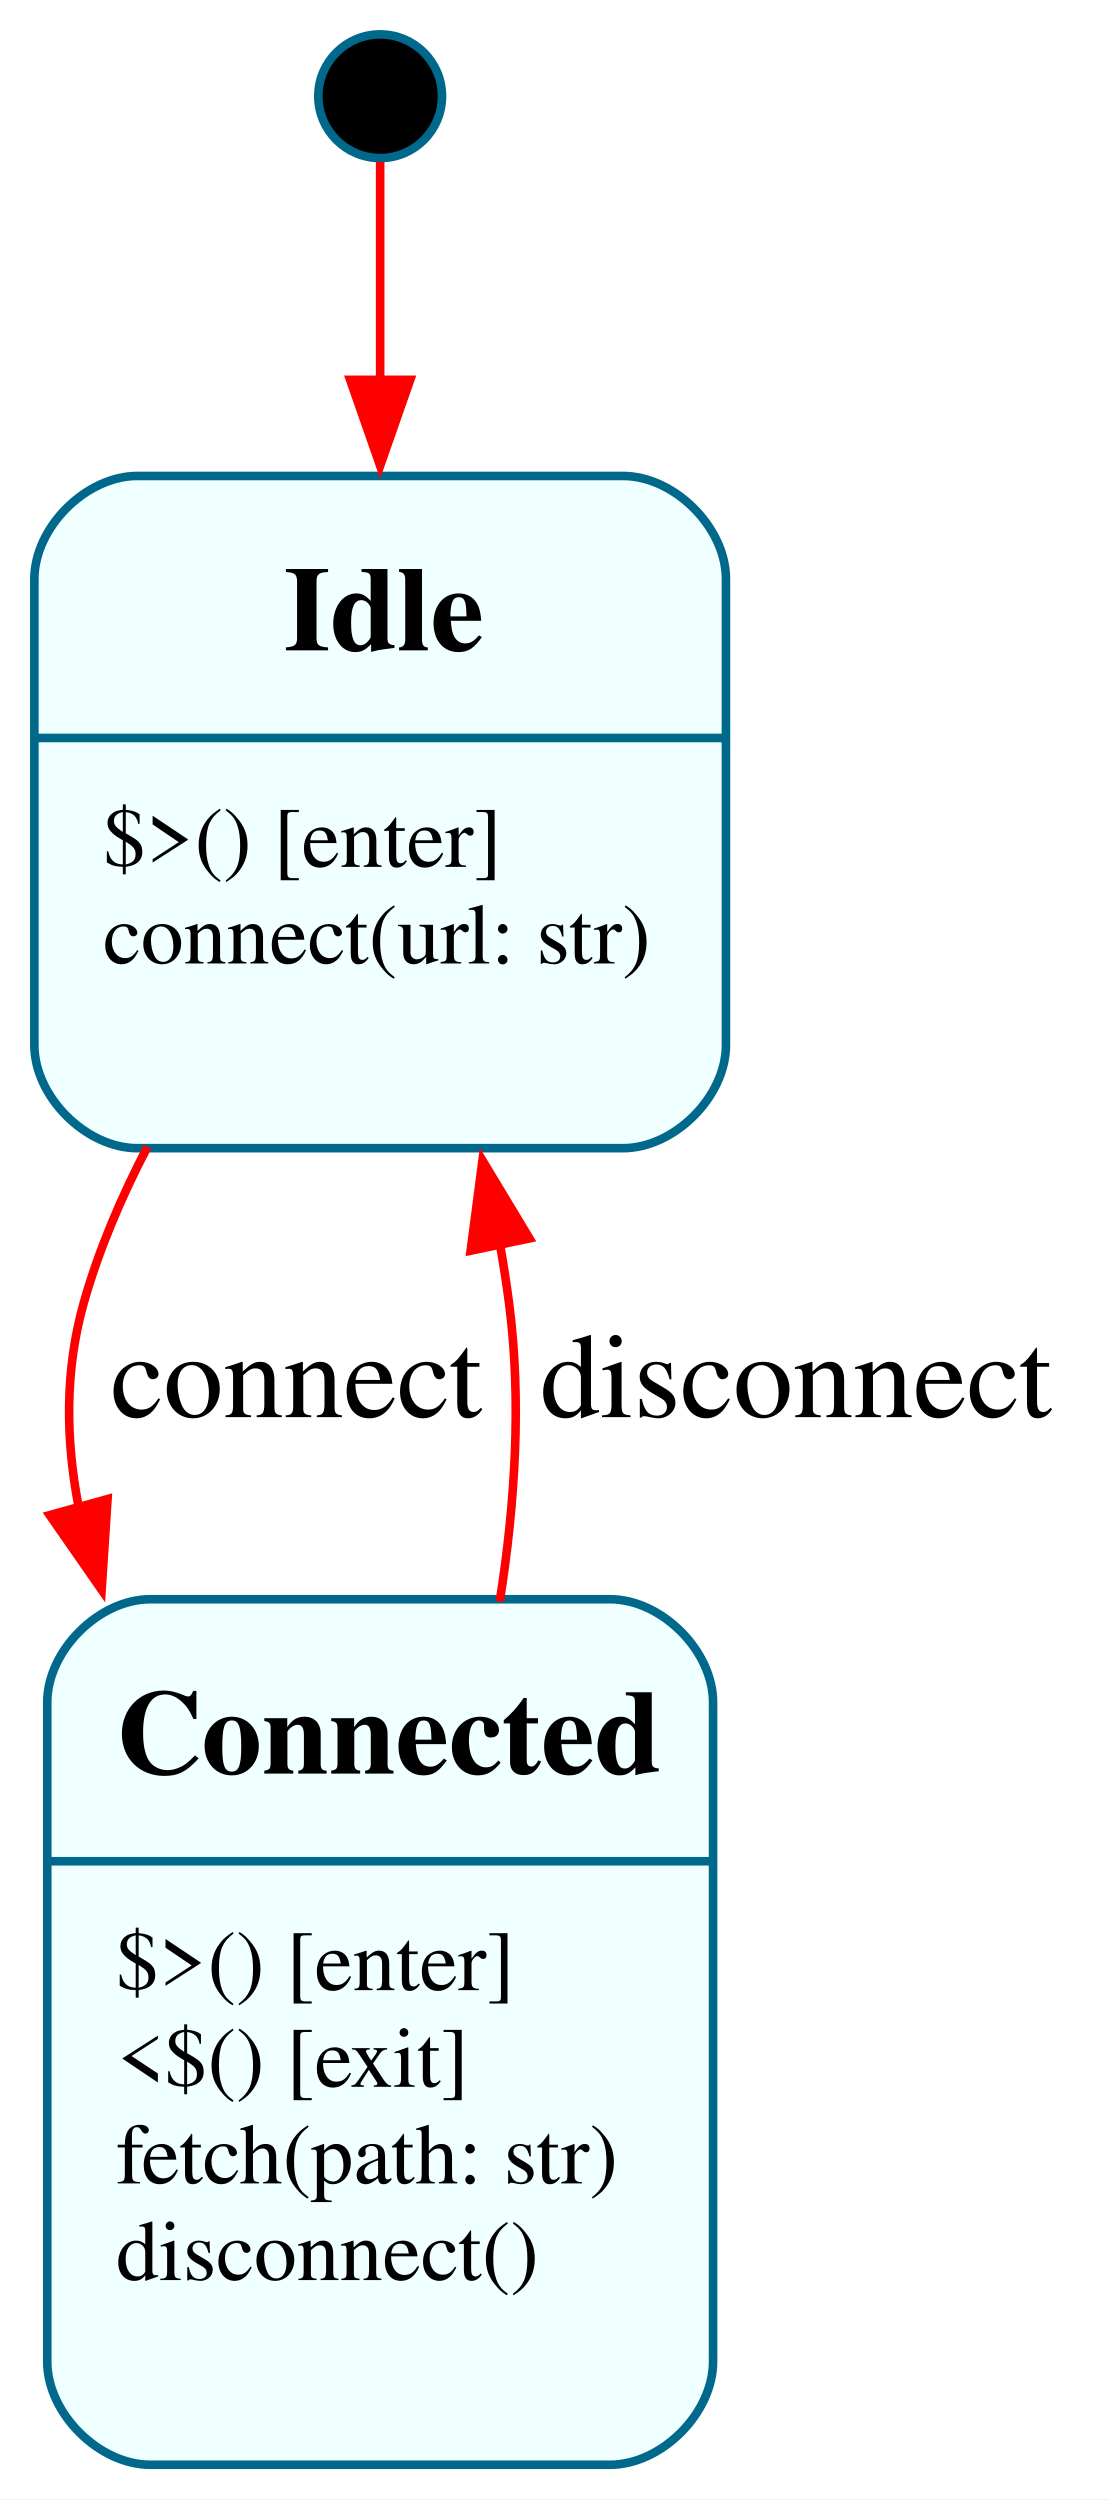
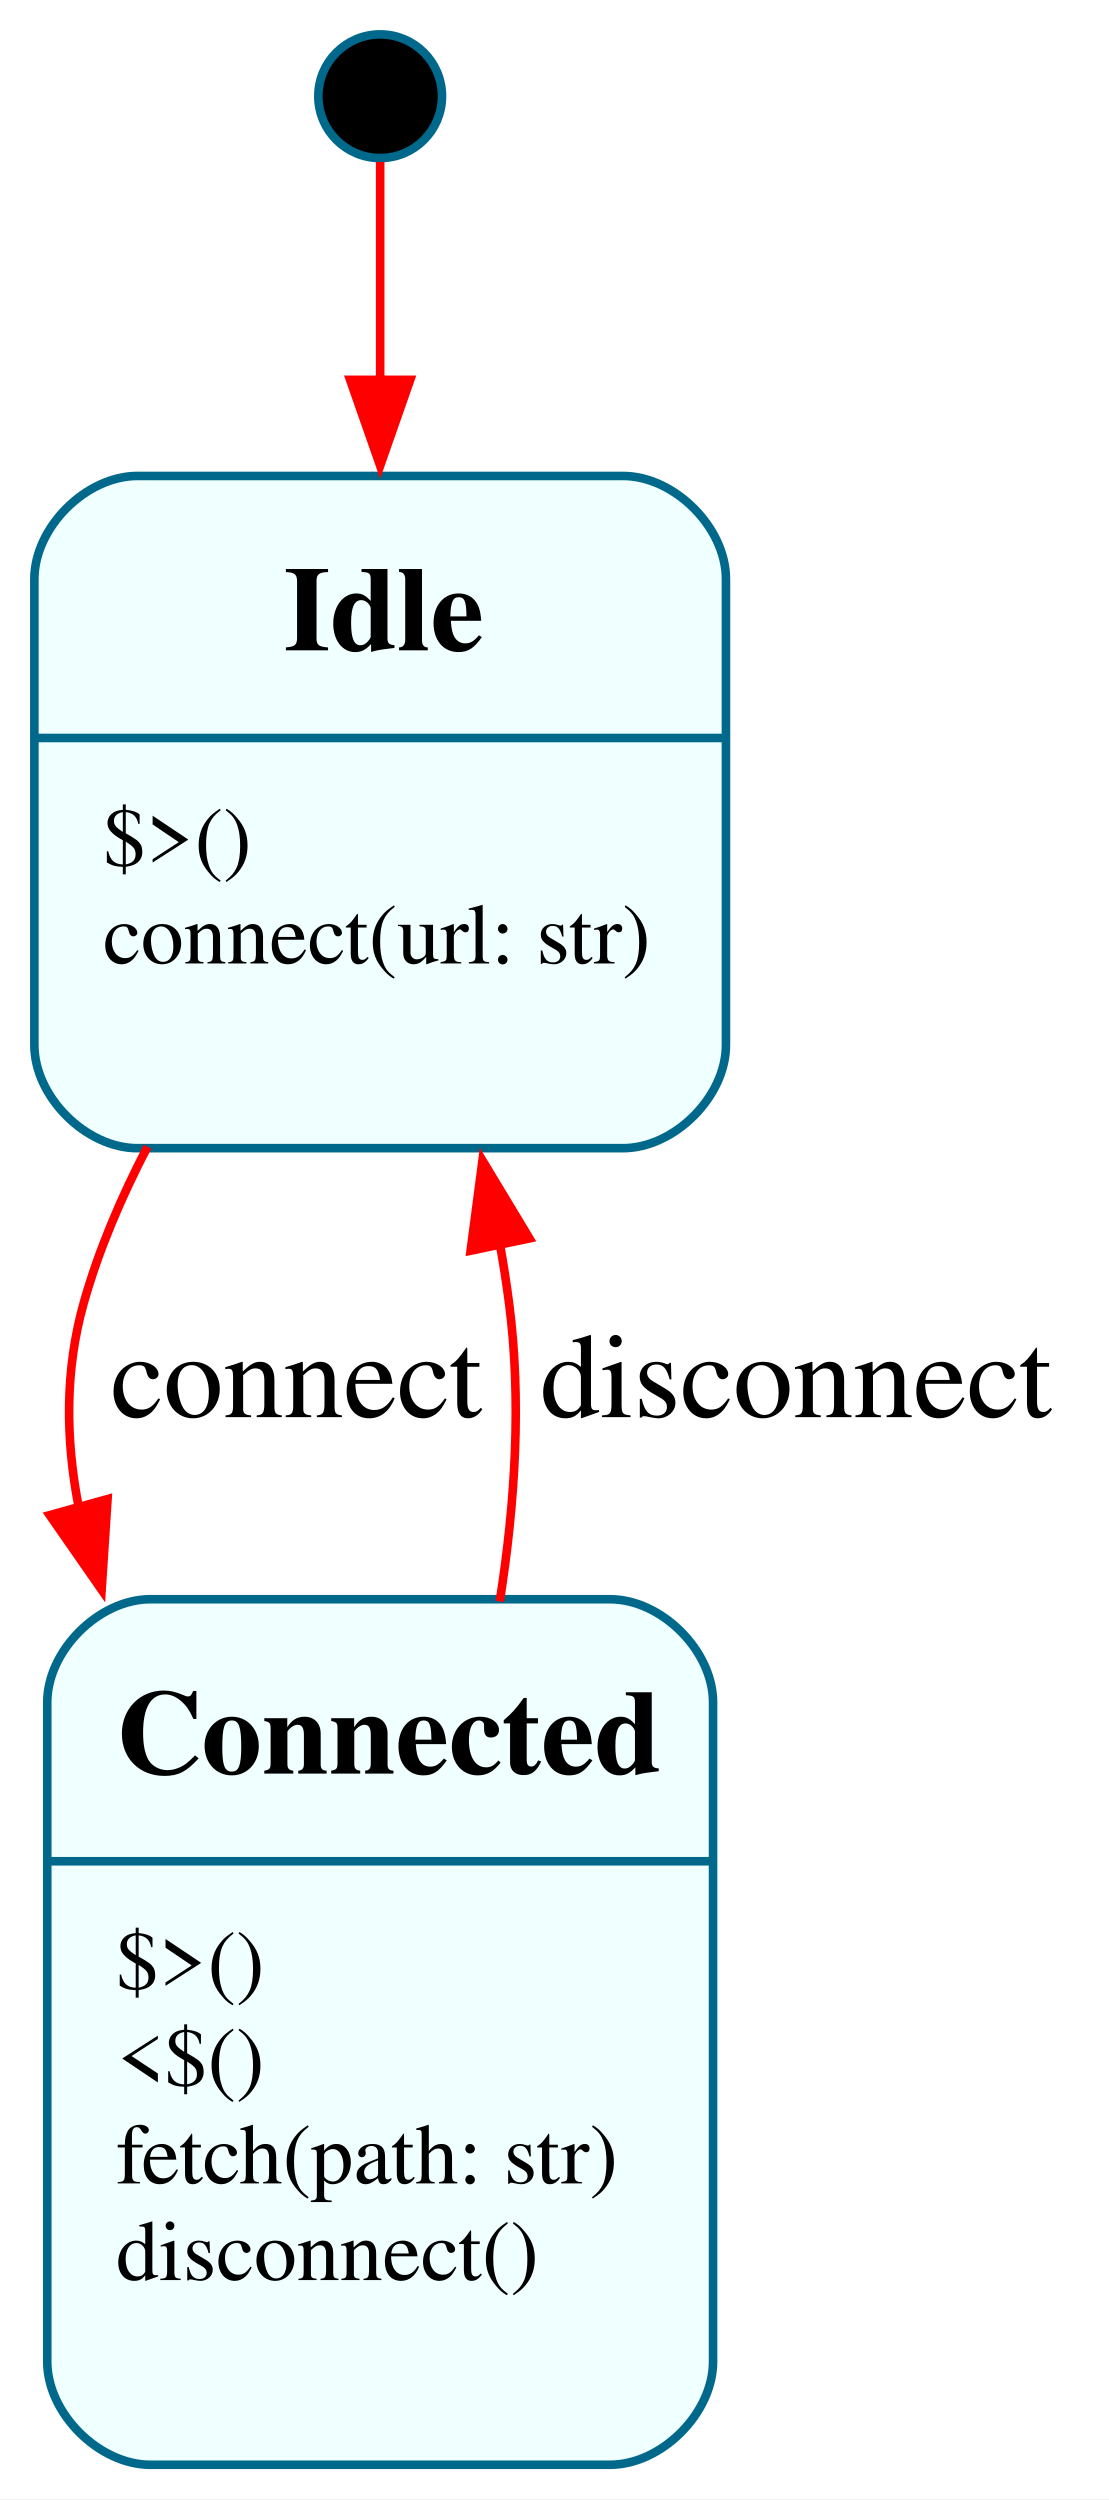
<svg xmlns="http://www.w3.org/2000/svg" width="129pt" height="291pt" viewBox="0.00 0.00 129.00 291.00">
  <g id="graph0" class="graph" transform="scale(1 1) rotate(0) translate(4 286.9)">
    <polygon fill="white" stroke="none" points="-4,4 -4,-286.9 125.28,-286.9 125.28,4 -4,4" />
    <g id="node1" class="node">
      <ellipse fill="black" stroke="#00688b" cx="40.25" cy="-275.7" rx="7.2" ry="7.2" />
    </g>
    <g id="node2" class="node">
      <path fill="azure" stroke="none" d="M68.5,-231.5C68.5,-231.5 12,-231.5 12,-231.5 6,-231.5 0,-225.5 0,-219.5 0,-219.5 0,-165.25 0,-165.25 0,-159.25 6,-153.25 12,-153.25 12,-153.25 68.5,-153.25 68.5,-153.25 74.5,-153.25 80.5,-159.25 80.5,-165.25 80.5,-165.25 80.5,-219.5 80.5,-219.5 80.5,-225.5 74.5,-231.5 68.5,-231.5" />
      <text xml:space="preserve" text-anchor="start" x="29" y="-211.2" font-family="Times,serif" font-weight="bold" font-size="14.00">Idle</text>
-       <text xml:space="preserve" text-anchor="start" x="8" y="-186" font-family="Times,serif" font-size="10.00">$&gt;() [enter]</text>
+       <text xml:space="preserve" text-anchor="start" x="8" y="-186" font-family="Times,serif" font-size="10.00">$&gt;()</text>
      <text xml:space="preserve" text-anchor="start" x="8" y="-174.75" font-family="Times,serif" font-size="10.00">connect(url: str)</text>
      <text xml:space="preserve" text-anchor="start" x="26.75" y="-163.5" font-family="Times,serif" font-size="10.00">            </text>
      <polygon fill="#00688b" stroke="#00688b" points="0,-201 0,-201 80.5,-201 80.5,-201 0,-201" />
      <path fill="none" stroke="#00688b" d="M12,-153.25C12,-153.25 68.5,-153.25 68.5,-153.25 74.5,-153.25 80.5,-159.25 80.5,-165.25 80.5,-165.25 80.5,-219.5 80.5,-219.5 80.5,-225.5 74.5,-231.5 68.5,-231.5 68.5,-231.5 12,-231.5 12,-231.5 6,-231.5 0,-225.5 0,-219.5 0,-219.5 0,-165.25 0,-165.25 0,-159.25 6,-153.25 12,-153.25" />
    </g>
    <g id="edge1" class="edge">
      <path fill="none" stroke="red" d="M40.25,-268.04C40.25,-262.03 40.25,-252.57 40.25,-242.38" />
      <polygon fill="red" stroke="red" points="43.75,-242.69 40.25,-232.69 36.75,-242.69 43.75,-242.69" />
    </g>
    <g id="node3" class="node">
      <path fill="azure" stroke="none" d="M67,-100.75C67,-100.75 13.5,-100.75 13.5,-100.75 7.5,-100.75 1.5,-94.75 1.5,-88.75 1.5,-88.75 1.5,-12 1.5,-12 1.5,-6 7.5,0 13.5,0 13.5,0 67,0 67,0 73,0 79,-6 79,-12 79,-12 79,-88.75 79,-88.75 79,-94.75 73,-100.75 67,-100.75" />
      <text xml:space="preserve" text-anchor="start" x="9.5" y="-80.45" font-family="Times,serif" font-weight="bold" font-size="14.00">Connected</text>
-       <text xml:space="preserve" text-anchor="start" x="9.5" y="-55.25" font-family="Times,serif" font-size="10.00">$&gt;() [enter]</text>
-       <text xml:space="preserve" text-anchor="start" x="9.5" y="-44" font-family="Times,serif" font-size="10.00">&lt;$() [exit]</text>
+       <text xml:space="preserve" text-anchor="start" x="9.5" y="-55.25" font-family="Times,serif" font-size="10.00">$&gt;()</text>
+       <text xml:space="preserve" text-anchor="start" x="9.5" y="-44" font-family="Times,serif" font-size="10.00">&lt;$()</text>
      <text xml:space="preserve" text-anchor="start" x="9.5" y="-32.75" font-family="Times,serif" font-size="10.00">fetch(path: str)</text>
      <text xml:space="preserve" text-anchor="start" x="9.5" y="-21.5" font-family="Times,serif" font-size="10.00">disconnect()</text>
      <text xml:space="preserve" text-anchor="start" x="25.62" y="-10.25" font-family="Times,serif" font-size="10.00">            </text>
      <polygon fill="#00688b" stroke="#00688b" points="1.5,-70.25 1.5,-70.25 79,-70.25 79,-70.25 1.5,-70.25" />
      <path fill="none" stroke="#00688b" d="M13.5,0C13.5,0 67,0 67,0 73,0 79,-6 79,-12 79,-12 79,-88.75 79,-88.75 79,-94.75 73,-100.75 67,-100.75 67,-100.75 13.5,-100.75 13.5,-100.75 7.5,-100.75 1.5,-94.75 1.5,-88.75 1.5,-88.75 1.5,-12 1.5,-12 1.5,-6 7.5,0 13.5,0" />
    </g>
    <g id="edge2" class="edge">
      <path fill="none" stroke="red" d="M13.17,-153.42C10.12,-147.57 7.49,-141.41 5.75,-135.25 3.54,-127.42 3.62,-119.34 5.17,-111.42" />
      <polygon fill="red" stroke="red" points="8.52,-112.41 7.83,-101.84 1.78,-110.54 8.52,-112.41" />
      <text xml:space="preserve" text-anchor="middle" x="30.5" y="-121.95" font-family="Times,serif" font-size="14.00"> connect </text>
    </g>
    <g id="edge3" class="edge">
      <path fill="none" stroke="red" d="M54.17,-100.49C55.97,-111.87 56.73,-123.96 55.25,-135.25 54.95,-137.55 54.58,-139.9 54.16,-142.26" />
      <polygon fill="red" stroke="red" points="50.78,-141.32 52.16,-151.82 57.63,-142.75 50.78,-141.32" />
      <text xml:space="preserve" text-anchor="middle" x="88.65" y="-121.95" font-family="Times,serif" font-size="14.00"> disconnect </text>
    </g>
  </g>
</svg>
